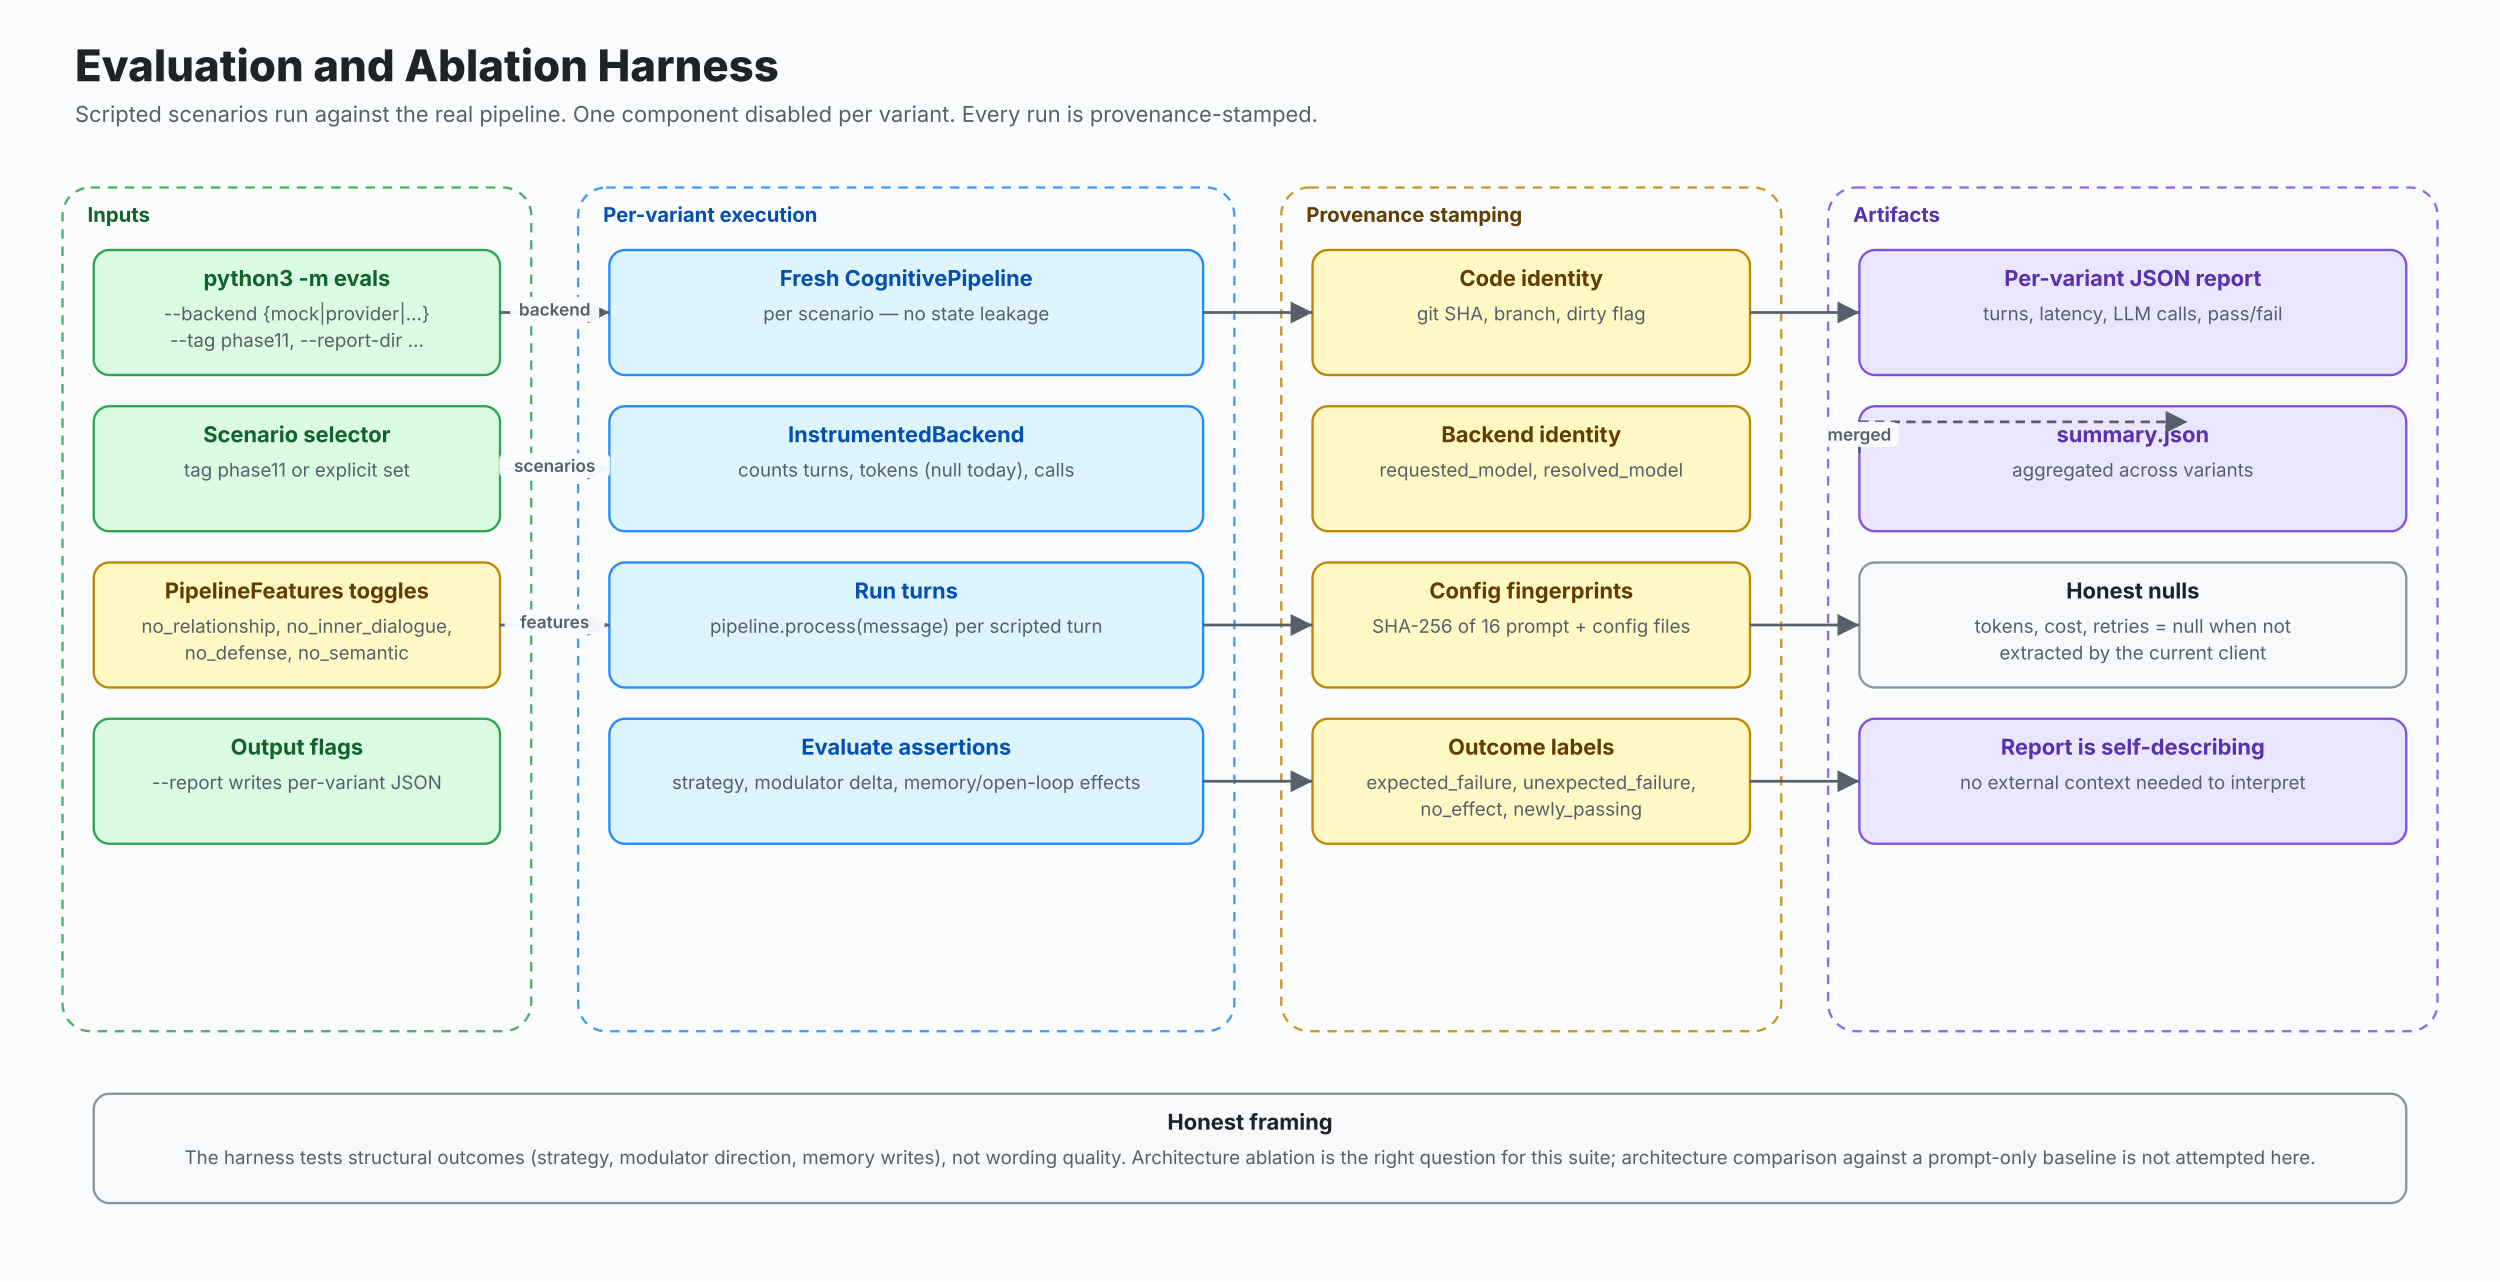
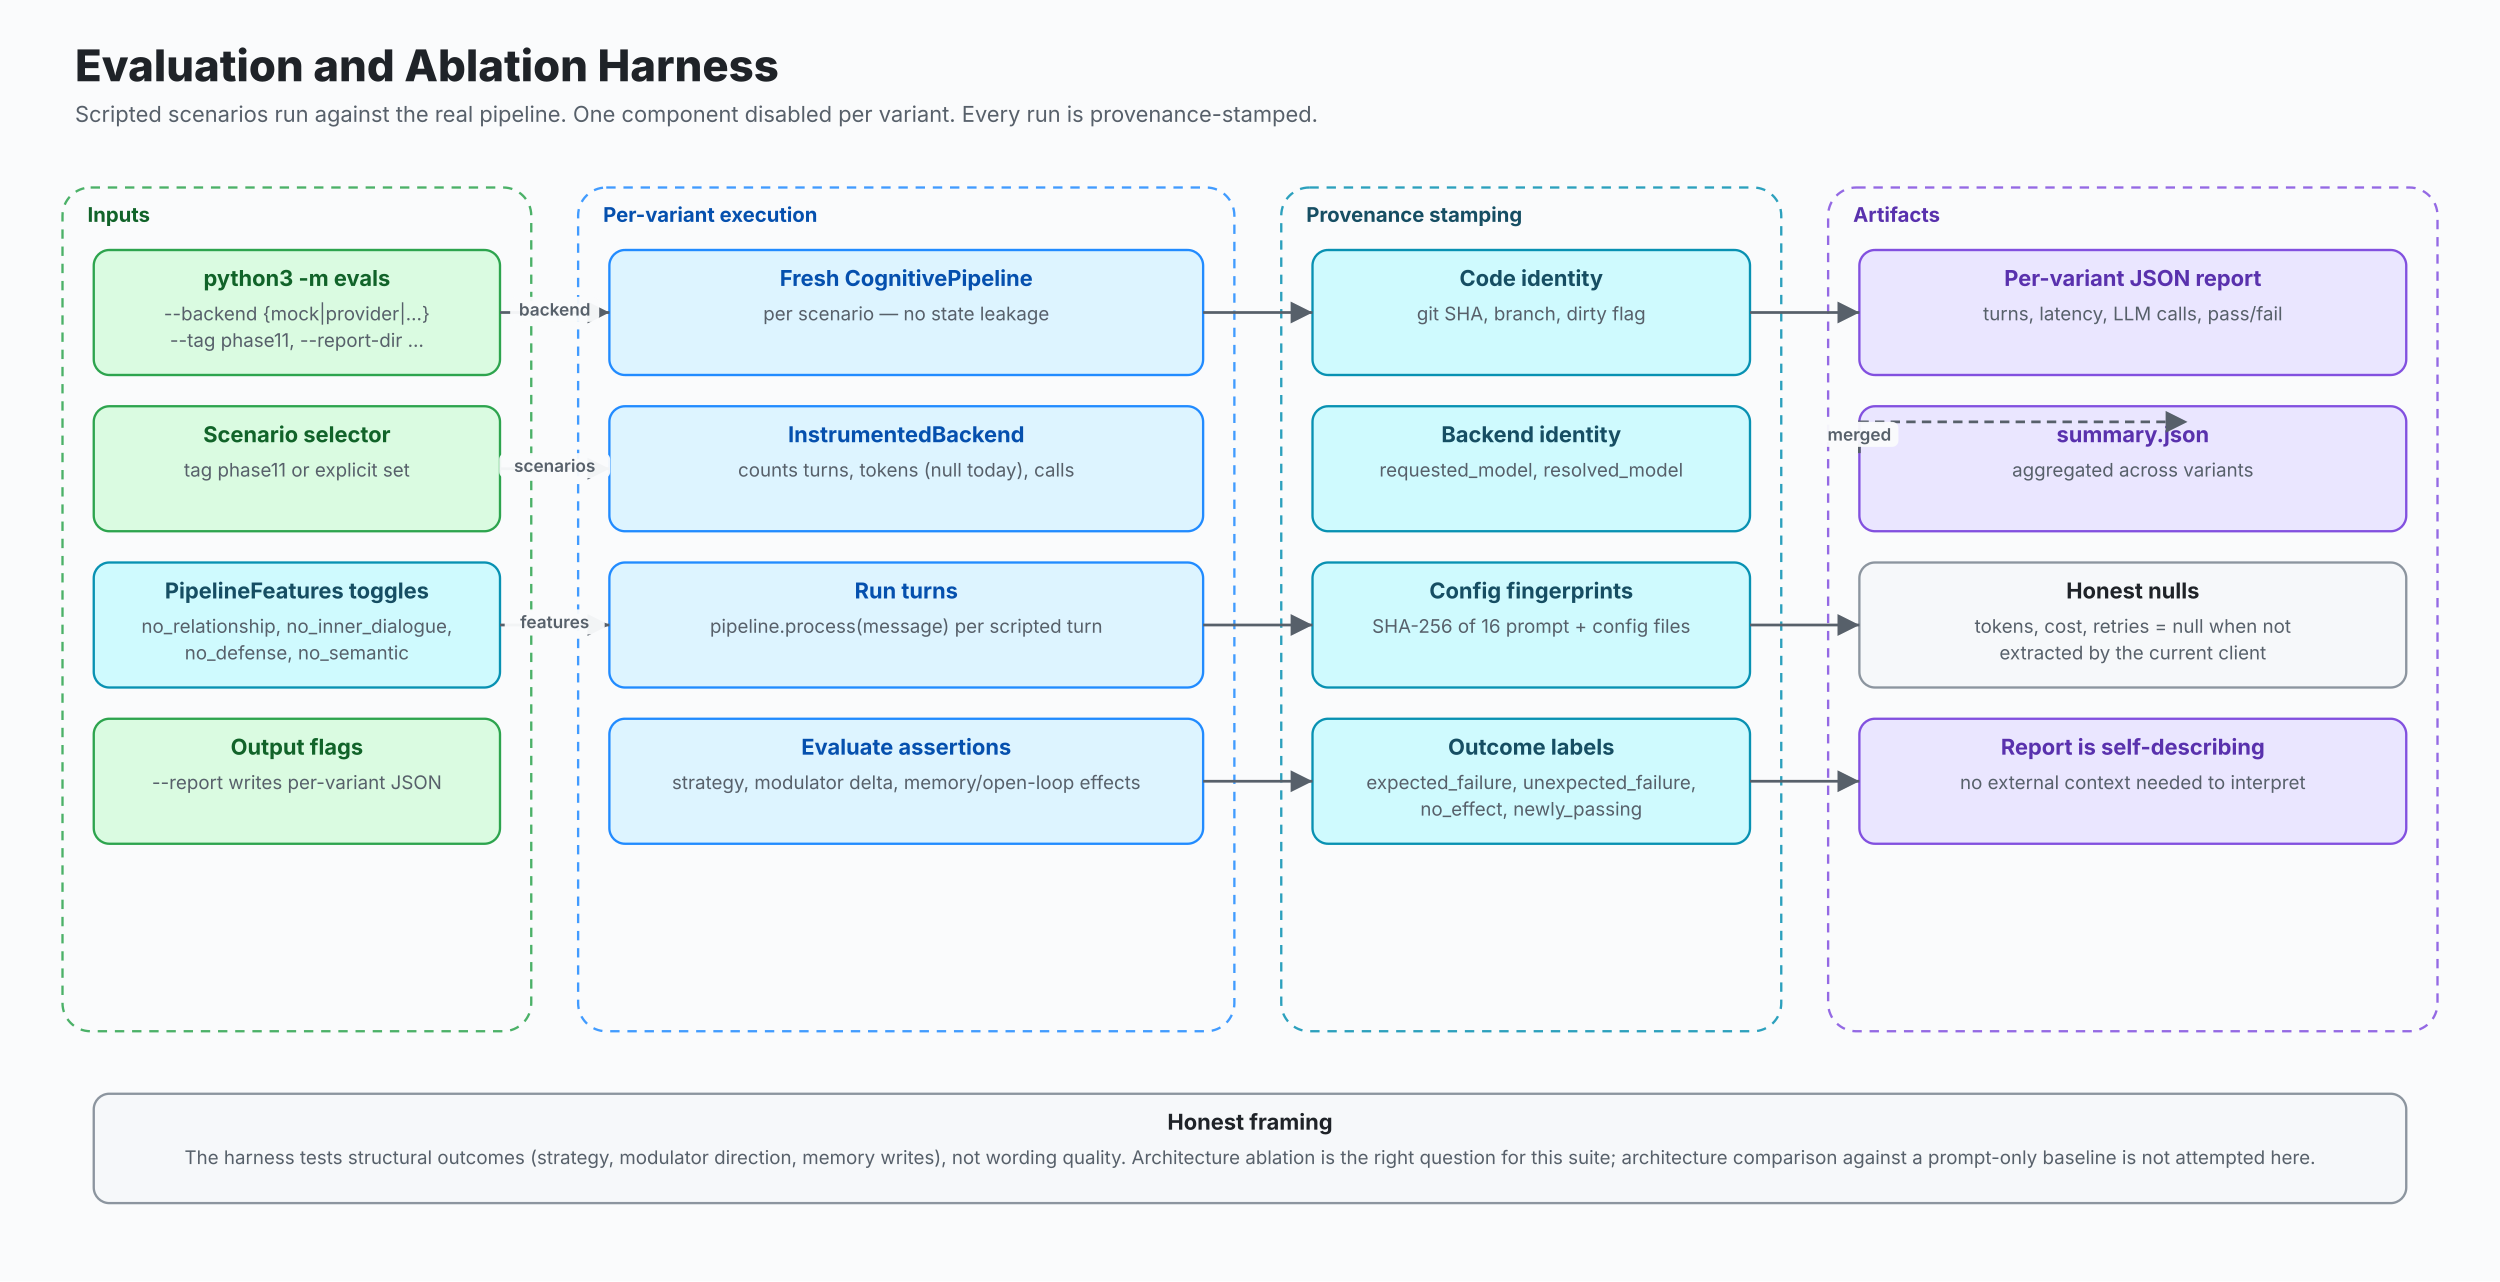
<svg xmlns="http://www.w3.org/2000/svg" width="1600" height="820" viewBox="0 0 1600 820" role="img" aria-labelledby="title desc">
  <defs>
    <marker id="arrowhead" markerWidth="10" markerHeight="10" refX="9" refY="5" orient="auto" markerUnits="strokeWidth">
      <path d="M1,1 L9,5 L1,9 Z" fill="#57606a" />
    </marker>
  </defs>
  <rect width="100%" height="100%" fill="#fafbfc" />
  <text x="48" y="52" text-anchor="start" font-family="'Inter', 'Segoe UI', -apple-system, BlinkMacSystemFont, Arial, sans-serif" font-size="28" font-weight="800" fill="#1f2328">Evaluation and Ablation Harness</text>
  <text x="48" y="78" text-anchor="start" font-family="'Inter', 'Segoe UI', -apple-system, BlinkMacSystemFont, Arial, sans-serif" font-size="14" font-weight="400" fill="#57606a">Scripted scenarios run against the real pipeline. One component disabled per variant. Every run is provenance-stamped.</text>
  <rect x="40" y="120" width="300" height="540" rx="18" fill="none" stroke="#2da44e" stroke-width="1.5" stroke-dasharray="6 5" opacity="0.85" />
  <text x="56" y="142" text-anchor="start" font-family="'Inter', 'Segoe UI', -apple-system, BlinkMacSystemFont, Arial, sans-serif" font-size="13" font-weight="700" fill="#116329">Inputs</text>
  <rect x="370" y="120" width="420" height="540" rx="18" fill="none" stroke="#218bff" stroke-width="1.5" stroke-dasharray="6 5" opacity="0.85" />
  <text x="386" y="142" text-anchor="start" font-family="'Inter', 'Segoe UI', -apple-system, BlinkMacSystemFont, Arial, sans-serif" font-size="13" font-weight="700" fill="#0550ae">Per-variant execution</text>
-   <rect x="820" y="120" width="320" height="540" rx="18" fill="none" stroke="#bf8700" stroke-width="1.5" stroke-dasharray="6 5" opacity="0.85" />
-   <text x="836" y="142" text-anchor="start" font-family="'Inter', 'Segoe UI', -apple-system, BlinkMacSystemFont, Arial, sans-serif" font-size="13" font-weight="700" fill="#633c01">Provenance stamping</text>
+   <rect x="820" y="120" width="320" height="540" rx="18" fill="none" stroke="#0891b2" stroke-width="1.5" stroke-dasharray="6 5" opacity="0.85" />
+   <text x="836" y="142" text-anchor="start" font-family="'Inter', 'Segoe UI', -apple-system, BlinkMacSystemFont, Arial, sans-serif" font-size="13" font-weight="700" fill="#164e63">Provenance stamping</text>
  <rect x="1170" y="120" width="390" height="540" rx="18" fill="none" stroke="#8250df" stroke-width="1.5" stroke-dasharray="6 5" opacity="0.85" />
  <text x="1186" y="142" text-anchor="start" font-family="'Inter', 'Segoe UI', -apple-system, BlinkMacSystemFont, Arial, sans-serif" font-size="13" font-weight="700" fill="#5931ad">Artifacts</text>
  <rect x="60" y="160" width="260" height="80" rx="10" fill="#dafbe1" stroke="#2da44e" stroke-width="1.5" />
  <text x="190.0" y="183" text-anchor="middle" font-family="'Inter', 'Segoe UI', -apple-system, BlinkMacSystemFont, Arial, sans-serif" font-size="14" font-weight="700" fill="#116329">python3 -m evals</text>
  <text x="190.0" y="205" text-anchor="middle" font-family="'Inter', 'Segoe UI', -apple-system, BlinkMacSystemFont, Arial, sans-serif" font-size="12" font-weight="400" fill="#57606a">--backend {mock|provider|...}</text>
  <text x="190.0" y="222" text-anchor="middle" font-family="'Inter', 'Segoe UI', -apple-system, BlinkMacSystemFont, Arial, sans-serif" font-size="12" font-weight="400" fill="#57606a">--tag phase11, --report-dir ...</text>
  <rect x="60" y="260" width="260" height="80" rx="10" fill="#dafbe1" stroke="#2da44e" stroke-width="1.5" />
  <text x="190.0" y="283" text-anchor="middle" font-family="'Inter', 'Segoe UI', -apple-system, BlinkMacSystemFont, Arial, sans-serif" font-size="14" font-weight="700" fill="#116329">Scenario selector</text>
  <text x="190.0" y="305" text-anchor="middle" font-family="'Inter', 'Segoe UI', -apple-system, BlinkMacSystemFont, Arial, sans-serif" font-size="12" font-weight="400" fill="#57606a">tag phase11 or explicit set</text>
-   <rect x="60" y="360" width="260" height="80" rx="10" fill="#fff8c5" stroke="#bf8700" stroke-width="1.5" />
-   <text x="190.0" y="383" text-anchor="middle" font-family="'Inter', 'Segoe UI', -apple-system, BlinkMacSystemFont, Arial, sans-serif" font-size="14" font-weight="700" fill="#633c01">PipelineFeatures toggles</text>
+   <rect x="60" y="360" width="260" height="80" rx="10" fill="#cffafe" stroke="#0891b2" stroke-width="1.5" />
+   <text x="190.0" y="383" text-anchor="middle" font-family="'Inter', 'Segoe UI', -apple-system, BlinkMacSystemFont, Arial, sans-serif" font-size="14" font-weight="700" fill="#164e63">PipelineFeatures toggles</text>
  <text x="190.0" y="405" text-anchor="middle" font-family="'Inter', 'Segoe UI', -apple-system, BlinkMacSystemFont, Arial, sans-serif" font-size="12" font-weight="400" fill="#57606a">no_relationship, no_inner_dialogue,</text>
  <text x="190.0" y="422" text-anchor="middle" font-family="'Inter', 'Segoe UI', -apple-system, BlinkMacSystemFont, Arial, sans-serif" font-size="12" font-weight="400" fill="#57606a">no_defense, no_semantic</text>
  <rect x="60" y="460" width="260" height="80" rx="10" fill="#dafbe1" stroke="#2da44e" stroke-width="1.5" />
  <text x="190.0" y="483" text-anchor="middle" font-family="'Inter', 'Segoe UI', -apple-system, BlinkMacSystemFont, Arial, sans-serif" font-size="14" font-weight="700" fill="#116329">Output flags</text>
  <text x="190.0" y="505" text-anchor="middle" font-family="'Inter', 'Segoe UI', -apple-system, BlinkMacSystemFont, Arial, sans-serif" font-size="12" font-weight="400" fill="#57606a">--report writes per-variant JSON</text>
  <rect x="390" y="160" width="380" height="80" rx="10" fill="#ddf4ff" stroke="#218bff" stroke-width="1.5" />
  <text x="580.0" y="183" text-anchor="middle" font-family="'Inter', 'Segoe UI', -apple-system, BlinkMacSystemFont, Arial, sans-serif" font-size="14" font-weight="700" fill="#0550ae">Fresh CognitivePipeline</text>
  <text x="580.0" y="205" text-anchor="middle" font-family="'Inter', 'Segoe UI', -apple-system, BlinkMacSystemFont, Arial, sans-serif" font-size="12" font-weight="400" fill="#57606a">per scenario — no state leakage</text>
  <rect x="390" y="260" width="380" height="80" rx="10" fill="#ddf4ff" stroke="#218bff" stroke-width="1.5" />
  <text x="580.0" y="283" text-anchor="middle" font-family="'Inter', 'Segoe UI', -apple-system, BlinkMacSystemFont, Arial, sans-serif" font-size="14" font-weight="700" fill="#0550ae">InstrumentedBackend</text>
  <text x="580.0" y="305" text-anchor="middle" font-family="'Inter', 'Segoe UI', -apple-system, BlinkMacSystemFont, Arial, sans-serif" font-size="12" font-weight="400" fill="#57606a">counts turns, tokens (null today), calls</text>
  <rect x="390" y="360" width="380" height="80" rx="10" fill="#ddf4ff" stroke="#218bff" stroke-width="1.5" />
  <text x="580.0" y="383" text-anchor="middle" font-family="'Inter', 'Segoe UI', -apple-system, BlinkMacSystemFont, Arial, sans-serif" font-size="14" font-weight="700" fill="#0550ae">Run turns</text>
  <text x="580.0" y="405" text-anchor="middle" font-family="'Inter', 'Segoe UI', -apple-system, BlinkMacSystemFont, Arial, sans-serif" font-size="12" font-weight="400" fill="#57606a">pipeline.process(message) per scripted turn</text>
  <rect x="390" y="460" width="380" height="80" rx="10" fill="#ddf4ff" stroke="#218bff" stroke-width="1.5" />
  <text x="580.0" y="483" text-anchor="middle" font-family="'Inter', 'Segoe UI', -apple-system, BlinkMacSystemFont, Arial, sans-serif" font-size="14" font-weight="700" fill="#0550ae">Evaluate assertions</text>
  <text x="580.0" y="505" text-anchor="middle" font-family="'Inter', 'Segoe UI', -apple-system, BlinkMacSystemFont, Arial, sans-serif" font-size="12" font-weight="400" fill="#57606a">strategy, modulator delta, memory/open-loop effects</text>
-   <rect x="840" y="160" width="280" height="80" rx="10" fill="#fff8c5" stroke="#bf8700" stroke-width="1.5" />
-   <text x="980.0" y="183" text-anchor="middle" font-family="'Inter', 'Segoe UI', -apple-system, BlinkMacSystemFont, Arial, sans-serif" font-size="14" font-weight="700" fill="#633c01">Code identity</text>
+   <rect x="840" y="160" width="280" height="80" rx="10" fill="#cffafe" stroke="#0891b2" stroke-width="1.5" />
+   <text x="980.0" y="183" text-anchor="middle" font-family="'Inter', 'Segoe UI', -apple-system, BlinkMacSystemFont, Arial, sans-serif" font-size="14" font-weight="700" fill="#164e63">Code identity</text>
  <text x="980.0" y="205" text-anchor="middle" font-family="'Inter', 'Segoe UI', -apple-system, BlinkMacSystemFont, Arial, sans-serif" font-size="12" font-weight="400" fill="#57606a">git SHA, branch, dirty flag</text>
-   <rect x="840" y="260" width="280" height="80" rx="10" fill="#fff8c5" stroke="#bf8700" stroke-width="1.5" />
-   <text x="980.0" y="283" text-anchor="middle" font-family="'Inter', 'Segoe UI', -apple-system, BlinkMacSystemFont, Arial, sans-serif" font-size="14" font-weight="700" fill="#633c01">Backend identity</text>
+   <rect x="840" y="260" width="280" height="80" rx="10" fill="#cffafe" stroke="#0891b2" stroke-width="1.5" />
+   <text x="980.0" y="283" text-anchor="middle" font-family="'Inter', 'Segoe UI', -apple-system, BlinkMacSystemFont, Arial, sans-serif" font-size="14" font-weight="700" fill="#164e63">Backend identity</text>
  <text x="980.0" y="305" text-anchor="middle" font-family="'Inter', 'Segoe UI', -apple-system, BlinkMacSystemFont, Arial, sans-serif" font-size="12" font-weight="400" fill="#57606a">requested_model, resolved_model</text>
-   <rect x="840" y="360" width="280" height="80" rx="10" fill="#fff8c5" stroke="#bf8700" stroke-width="1.5" />
-   <text x="980.0" y="383" text-anchor="middle" font-family="'Inter', 'Segoe UI', -apple-system, BlinkMacSystemFont, Arial, sans-serif" font-size="14" font-weight="700" fill="#633c01">Config fingerprints</text>
+   <rect x="840" y="360" width="280" height="80" rx="10" fill="#cffafe" stroke="#0891b2" stroke-width="1.5" />
+   <text x="980.0" y="383" text-anchor="middle" font-family="'Inter', 'Segoe UI', -apple-system, BlinkMacSystemFont, Arial, sans-serif" font-size="14" font-weight="700" fill="#164e63">Config fingerprints</text>
  <text x="980.0" y="405" text-anchor="middle" font-family="'Inter', 'Segoe UI', -apple-system, BlinkMacSystemFont, Arial, sans-serif" font-size="12" font-weight="400" fill="#57606a">SHA-256 of 16 prompt + config files</text>
-   <rect x="840" y="460" width="280" height="80" rx="10" fill="#fff8c5" stroke="#bf8700" stroke-width="1.5" />
-   <text x="980.0" y="483" text-anchor="middle" font-family="'Inter', 'Segoe UI', -apple-system, BlinkMacSystemFont, Arial, sans-serif" font-size="14" font-weight="700" fill="#633c01">Outcome labels</text>
+   <rect x="840" y="460" width="280" height="80" rx="10" fill="#cffafe" stroke="#0891b2" stroke-width="1.5" />
+   <text x="980.0" y="483" text-anchor="middle" font-family="'Inter', 'Segoe UI', -apple-system, BlinkMacSystemFont, Arial, sans-serif" font-size="14" font-weight="700" fill="#164e63">Outcome labels</text>
  <text x="980.0" y="505" text-anchor="middle" font-family="'Inter', 'Segoe UI', -apple-system, BlinkMacSystemFont, Arial, sans-serif" font-size="12" font-weight="400" fill="#57606a">expected_failure, unexpected_failure,</text>
  <text x="980.0" y="522" text-anchor="middle" font-family="'Inter', 'Segoe UI', -apple-system, BlinkMacSystemFont, Arial, sans-serif" font-size="12" font-weight="400" fill="#57606a">no_effect, newly_passing</text>
  <rect x="1190" y="160" width="350" height="80" rx="10" fill="#eae6ff" stroke="#8250df" stroke-width="1.5" />
  <text x="1365.0" y="183" text-anchor="middle" font-family="'Inter', 'Segoe UI', -apple-system, BlinkMacSystemFont, Arial, sans-serif" font-size="14" font-weight="700" fill="#5931ad">Per-variant JSON report</text>
  <text x="1365.0" y="205" text-anchor="middle" font-family="'Inter', 'Segoe UI', -apple-system, BlinkMacSystemFont, Arial, sans-serif" font-size="12" font-weight="400" fill="#57606a">turns, latency, LLM calls, pass/fail</text>
  <rect x="1190" y="260" width="350" height="80" rx="10" fill="#eae6ff" stroke="#8250df" stroke-width="1.5" />
  <text x="1365.0" y="283" text-anchor="middle" font-family="'Inter', 'Segoe UI', -apple-system, BlinkMacSystemFont, Arial, sans-serif" font-size="14" font-weight="700" fill="#5931ad">summary.json</text>
  <text x="1365.0" y="305" text-anchor="middle" font-family="'Inter', 'Segoe UI', -apple-system, BlinkMacSystemFont, Arial, sans-serif" font-size="12" font-weight="400" fill="#57606a">aggregated across variants</text>
  <rect x="1190" y="360" width="350" height="80" rx="10" fill="#f6f8fa" stroke="#8c959f" stroke-width="1.5" />
  <text x="1365.0" y="383" text-anchor="middle" font-family="'Inter', 'Segoe UI', -apple-system, BlinkMacSystemFont, Arial, sans-serif" font-size="14" font-weight="700" fill="#1f2328">Honest nulls</text>
  <text x="1365.0" y="405" text-anchor="middle" font-family="'Inter', 'Segoe UI', -apple-system, BlinkMacSystemFont, Arial, sans-serif" font-size="12" font-weight="400" fill="#57606a">tokens, cost, retries = null when not</text>
  <text x="1365.0" y="422" text-anchor="middle" font-family="'Inter', 'Segoe UI', -apple-system, BlinkMacSystemFont, Arial, sans-serif" font-size="12" font-weight="400" fill="#57606a">extracted by the current client</text>
  <rect x="1190" y="460" width="350" height="80" rx="10" fill="#eae6ff" stroke="#8250df" stroke-width="1.5" />
  <text x="1365.0" y="483" text-anchor="middle" font-family="'Inter', 'Segoe UI', -apple-system, BlinkMacSystemFont, Arial, sans-serif" font-size="14" font-weight="700" fill="#5931ad">Report is self-describing</text>
  <text x="1365.0" y="505" text-anchor="middle" font-family="'Inter', 'Segoe UI', -apple-system, BlinkMacSystemFont, Arial, sans-serif" font-size="12" font-weight="400" fill="#57606a">no external context needed to interpret</text>
  <path d="M320,200 L390,200" fill="none" stroke="#57606a" stroke-width="1.75" marker-end="url(#arrowhead)" />
  <rect x="326.5" y="190.0" width="57" height="16" rx="4" fill="#fafbfc" opacity="0.95" />
  <text x="355.0" y="202.0" text-anchor="middle" font-family="'Inter', 'Segoe UI', -apple-system, BlinkMacSystemFont, Arial, sans-serif" font-size="11" font-weight="600" fill="#57606a">backend</text>
  <path d="M320,300 L390,300" fill="none" stroke="#57606a" stroke-width="1.75" marker-end="url(#arrowhead)" />
  <rect x="319.5" y="290.0" width="71" height="16" rx="4" fill="#fafbfc" opacity="0.95" />
  <text x="355.0" y="302.0" text-anchor="middle" font-family="'Inter', 'Segoe UI', -apple-system, BlinkMacSystemFont, Arial, sans-serif" font-size="11" font-weight="600" fill="#57606a">scenarios</text>
  <path d="M320,400 L390,400" fill="none" stroke="#57606a" stroke-width="1.75" marker-end="url(#arrowhead)" />
  <rect x="323.0" y="390.0" width="64" height="16" rx="4" fill="#fafbfc" opacity="0.95" />
  <text x="355.0" y="402.0" text-anchor="middle" font-family="'Inter', 'Segoe UI', -apple-system, BlinkMacSystemFont, Arial, sans-serif" font-size="11" font-weight="600" fill="#57606a">features</text>
  <path d="M770,200 L840,200" fill="none" stroke="#57606a" stroke-width="1.75" marker-end="url(#arrowhead)" />
  <path d="M770,400 L840,400" fill="none" stroke="#57606a" stroke-width="1.75" marker-end="url(#arrowhead)" />
  <path d="M770,500 L840,500" fill="none" stroke="#57606a" stroke-width="1.75" marker-end="url(#arrowhead)" />
  <path d="M1120,200 L1190,200" fill="none" stroke="#57606a" stroke-width="1.75" marker-end="url(#arrowhead)" />
  <path d="M1120,400 L1190,400" fill="none" stroke="#57606a" stroke-width="1.75" marker-end="url(#arrowhead)" />
  <path d="M1120,500 L1190,500" fill="none" stroke="#57606a" stroke-width="1.75" marker-end="url(#arrowhead)" />
  <path d="M1190,290 L1190,270 L1400,270" fill="none" stroke="#57606a" stroke-width="1.75" marker-end="url(#arrowhead)" stroke-dasharray="6 4" />
  <rect x="1165.0" y="270.0" width="50" height="16" rx="4" fill="#fafbfc" opacity="0.95" />
  <text x="1190" y="282.0" text-anchor="middle" font-family="'Inter', 'Segoe UI', -apple-system, BlinkMacSystemFont, Arial, sans-serif" font-size="11" font-weight="600" fill="#57606a">merged</text>
  <rect x="60" y="700" width="1480" height="70" rx="10" fill="#f6f8fa" stroke="#8c959f" stroke-width="1.5" />
  <text x="800.0" y="723" text-anchor="middle" font-family="'Inter', 'Segoe UI', -apple-system, BlinkMacSystemFont, Arial, sans-serif" font-size="14" font-weight="700" fill="#1f2328">Honest framing</text>
  <text x="800.0" y="745" text-anchor="middle" font-family="'Inter', 'Segoe UI', -apple-system, BlinkMacSystemFont, Arial, sans-serif" font-size="12" font-weight="400" fill="#57606a">The harness tests structural outcomes (strategy, modulator direction, memory writes), not wording quality. Architecture ablation is the right question for this suite; architecture comparison against a prompt-only baseline is not attempted here.</text>
</svg>
